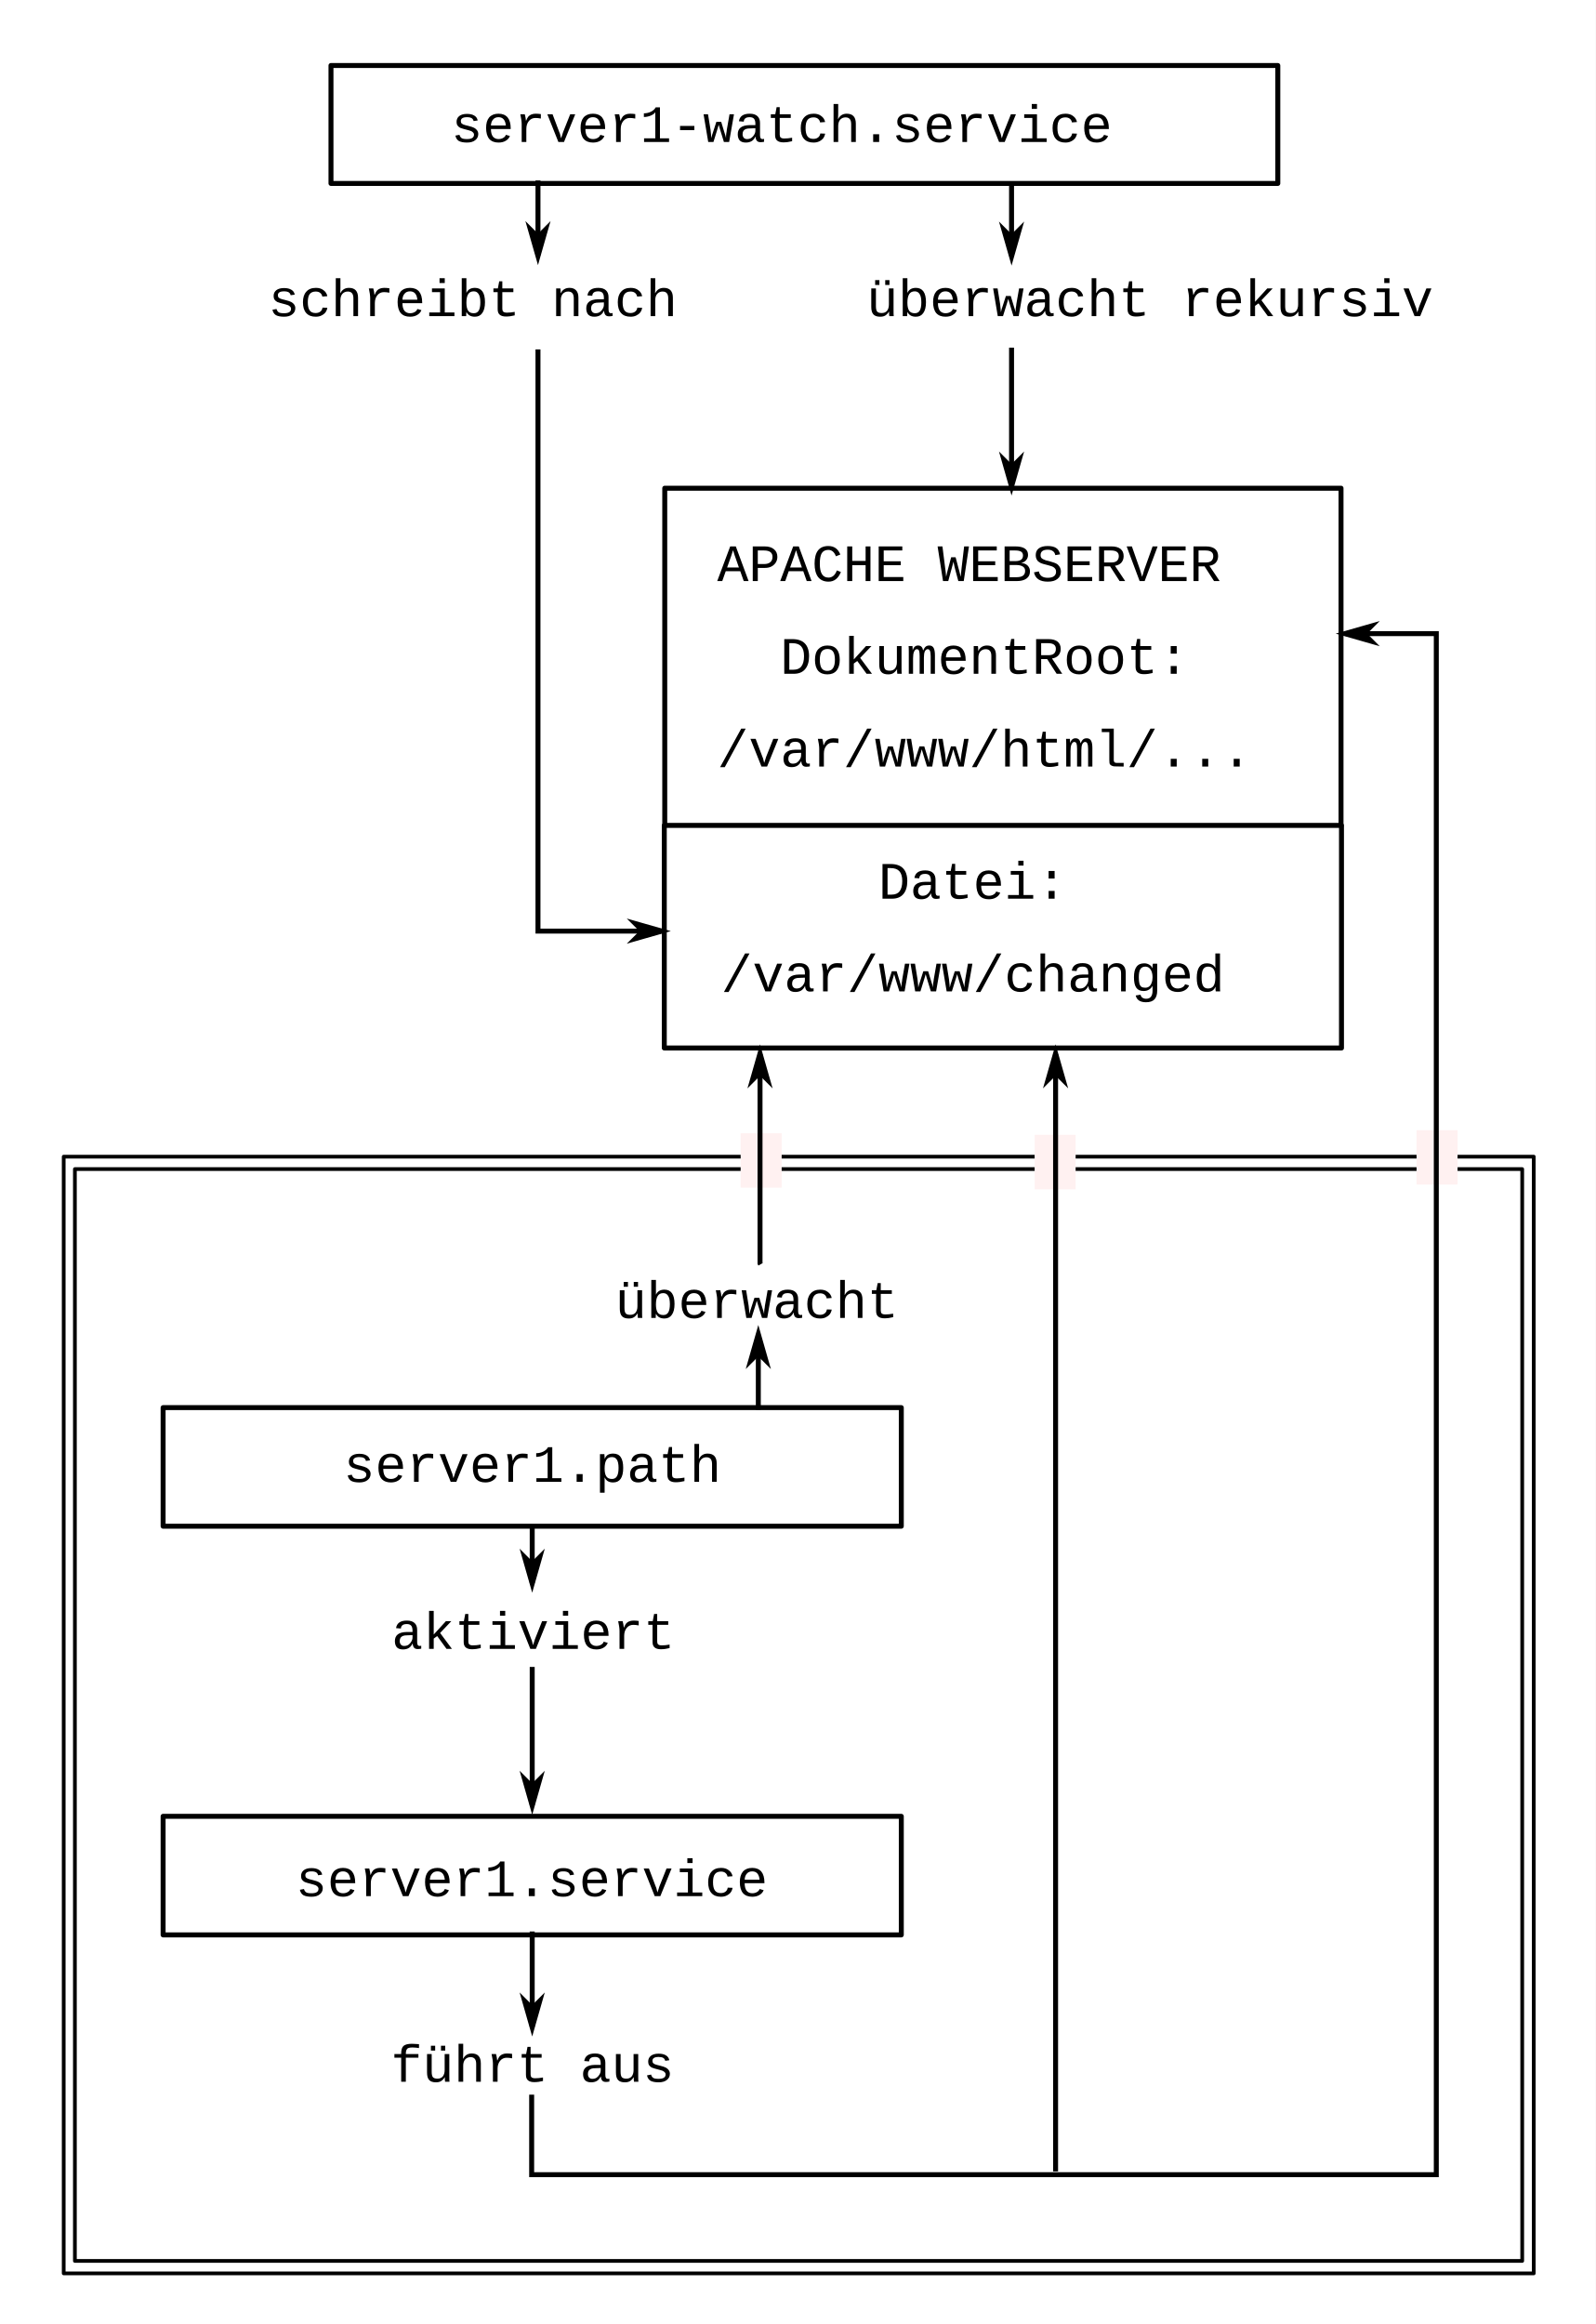
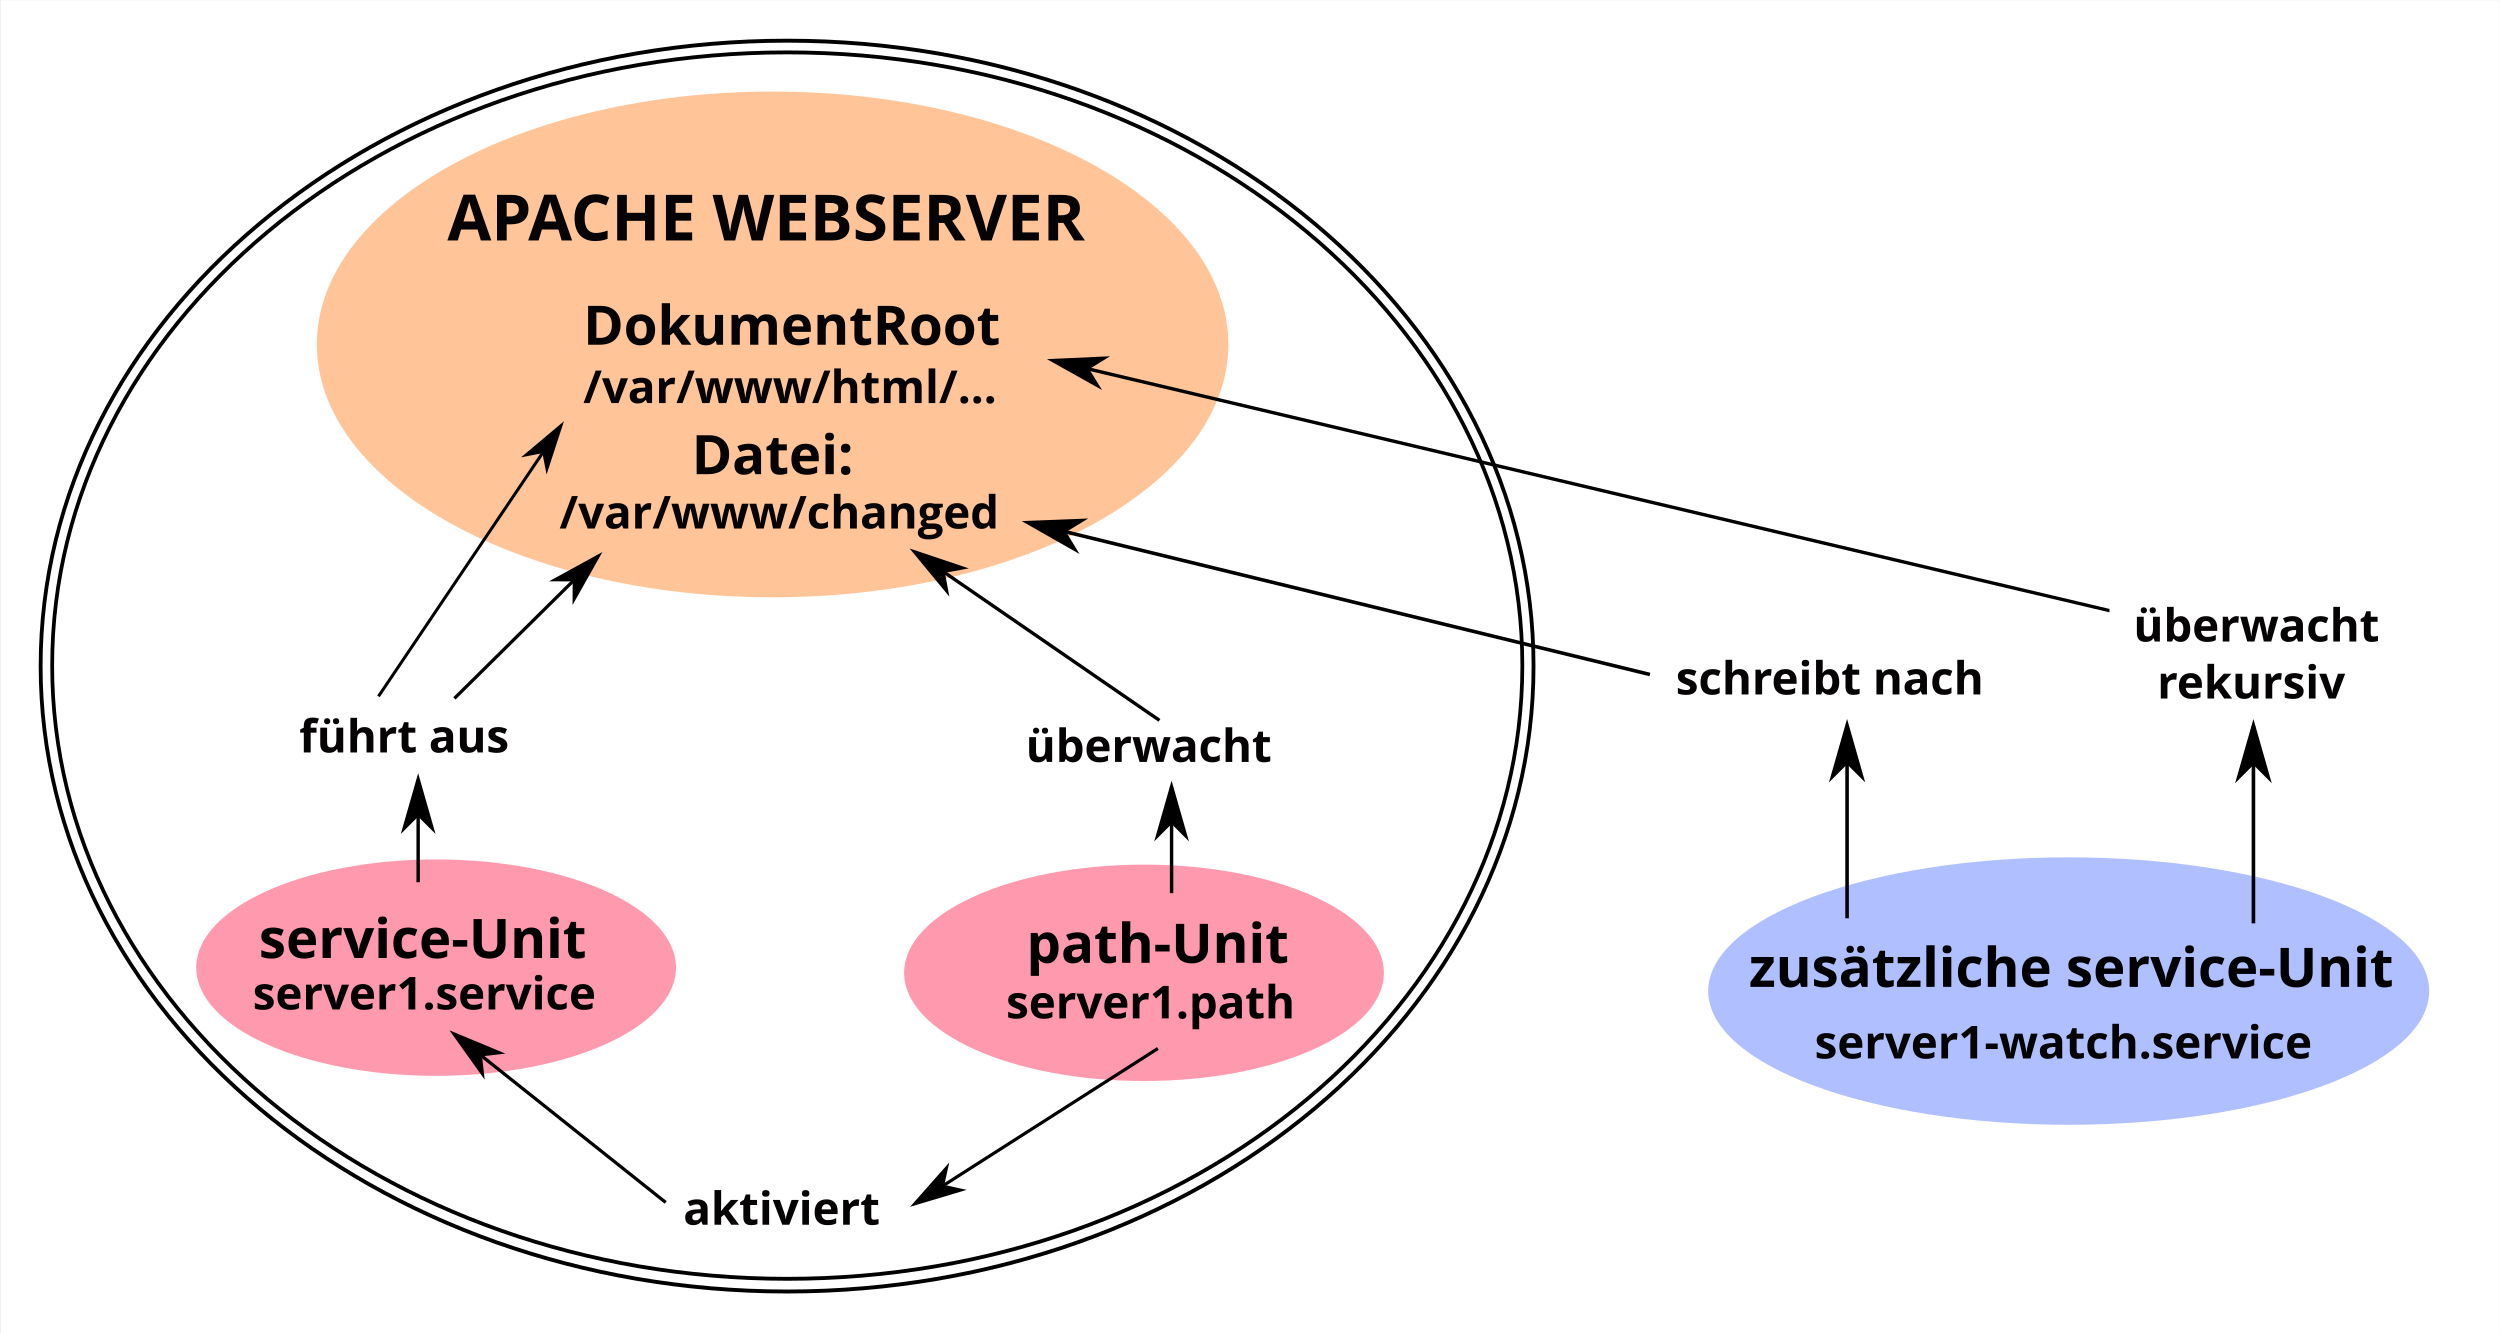
- <svg xmlns="http://www.w3.org/2000/svg" width="51.5mm" height="75mm" viewBox="0 0 128.75 187.5" version="1.1" id="svg8">
+ <svg xmlns="http://www.w3.org/2000/svg" width="193.706mm" height="103.221mm" viewBox="0 0 193.706 103.221" version="1.1" id="svg5">
  <defs id="defs2">
-     <marker style="overflow:visible" id="marker2672" refX="0" refY="0" orient="auto">
-       <path transform="matrix(0.4,0,0,0.4,4,0)" style="fill:#000000;fill-opacity:1;fill-rule:evenodd;stroke:#000000;stroke-width:1pt;stroke-opacity:1" d="M 0,0 5,-5 -12.5,0 5,5 Z" id="path2670" />
+     <rect x="517.344" y="118.053" width="123.78" height="39.675" id="rect12921" />
+     <marker style="overflow:visible" id="Arrow1Mend" refX="0" refY="0" orient="auto">
+       <path transform="matrix(-0.4,0,0,-0.4,-4,0)" style="fill:context-stroke;fill-rule:evenodd;stroke:context-stroke;stroke-width:1pt" d="M 0,0 5,-5 -12.5,0 5,5 Z" id="path8612" />
    </marker>
-     <marker style="overflow:visible" id="marker2482" refX="0" refY="0" orient="auto">
-       <path transform="matrix(0.4,0,0,0.4,4,0)" style="fill:#000000;fill-opacity:1;fill-rule:evenodd;stroke:#000000;stroke-width:1pt;stroke-opacity:1" d="M 0,0 5,-5 -12.5,0 5,5 Z" id="path2480" />
+     <marker style="overflow:visible" id="Arrow1Lend" refX="0" refY="0" orient="auto">
+       <path transform="matrix(-0.8,0,0,-0.8,-10,0)" style="fill:context-stroke;fill-rule:evenodd;stroke:context-stroke;stroke-width:1pt" d="M 0,0 5,-5 -12.5,0 5,5 Z" id="path8606" />
    </marker>
-     <marker style="overflow:visible" id="marker2382" refX="0" refY="0" orient="auto">
-       <path transform="matrix(0.4,0,0,0.4,4,0)" style="fill:#000000;fill-opacity:1;fill-rule:evenodd;stroke:#000000;stroke-width:1pt;stroke-opacity:1" d="M 0,0 5,-5 -12.5,0 5,5 Z" id="path2380" />
-     </marker>
-     <marker style="overflow:visible" id="marker2200" refX="0" refY="0" orient="auto">
-       <path transform="matrix(0.4,0,0,0.4,4,0)" style="fill:#000000;fill-opacity:1;fill-rule:evenodd;stroke:#000000;stroke-width:1pt;stroke-opacity:1" d="M 0,0 5,-5 -12.5,0 5,5 Z" id="path2198" />
-     </marker>
-     <marker style="overflow:visible" id="marker2118" refX="0" refY="0" orient="auto">
-       <path transform="matrix(0.4,0,0,0.4,4,0)" style="fill:#000000;fill-opacity:1;fill-rule:evenodd;stroke:#000000;stroke-width:1pt;stroke-opacity:1" d="M 0,0 5,-5 -12.5,0 5,5 Z" id="path2116" />
-     </marker>
-     <marker style="overflow:visible" id="marker2028" refX="0" refY="0" orient="auto">
-       <path transform="matrix(0.4,0,0,0.4,4,0)" style="fill:#000000;fill-opacity:1;fill-rule:evenodd;stroke:#000000;stroke-width:1pt;stroke-opacity:1" d="M 0,0 5,-5 -12.5,0 5,5 Z" id="path2026" />
-     </marker>
-     <marker style="overflow:visible" id="marker1958" refX="0" refY="0" orient="auto">
-       <path transform="matrix(0.4,0,0,0.4,4,0)" style="fill:#000000;fill-opacity:1;fill-rule:evenodd;stroke:#000000;stroke-width:1pt;stroke-opacity:1" d="M 0,0 5,-5 -12.5,0 5,5 Z" id="path1956" />
-     </marker>
-     <marker style="overflow:visible" id="marker1870" refX="0" refY="0" orient="auto">
-       <path transform="matrix(0.4,0,0,0.4,4,0)" style="fill:#000000;fill-opacity:1;fill-rule:evenodd;stroke:#000000;stroke-width:1pt;stroke-opacity:1" d="M 0,0 5,-5 -12.5,0 5,5 Z" id="path1868" />
-     </marker>
-     <marker style="overflow:visible" id="TriangleInM" refX="0" refY="0" orient="auto">
-       <path transform="scale(-0.4)" style="fill:#000000;fill-opacity:1;fill-rule:evenodd;stroke:#000000;stroke-width:1pt;stroke-opacity:1" d="M 5.77,0 -2.88,5 V -5 Z" id="path971" />
-     </marker>
-     <marker style="overflow:visible" id="TriangleInL" refX="0" refY="0" orient="auto">
-       <path transform="scale(-0.8)" style="fill:#000000;fill-opacity:1;fill-rule:evenodd;stroke:#000000;stroke-width:1pt;stroke-opacity:1" d="M 5.77,0 -2.88,5 V -5 Z" id="path968" />
-     </marker>
-     <marker style="overflow:visible" id="DotL" refX="0" refY="0" orient="auto">
-       <path transform="matrix(0.8,0,0,0.8,5.92,0.8)" style="fill:#000000;fill-opacity:1;fill-rule:evenodd;stroke:#000000;stroke-width:1pt;stroke-opacity:1" d="m -2.5,-1 c 0,2.76 -2.24,5 -5,5 -2.76,0 -5,-2.24 -5,-5 0,-2.76 2.24,-5 5,-5 2.76,0 5,2.24 5,5 z" id="path896" />
-     </marker>
-     <marker style="overflow:visible" id="Arrow1Mend" refX="0" refY="0" orient="auto">
-       <path transform="matrix(-0.4,0,0,-0.4,-4,0)" style="fill:#000000;fill-opacity:1;fill-rule:evenodd;stroke:#000000;stroke-width:1pt;stroke-opacity:1" d="M 0,0 5,-5 -12.5,0 5,5 Z" id="path844" />
-     </marker>
-     <marker style="overflow:visible" id="Arrow1Mstart" refX="0" refY="0" orient="auto">
-       <path transform="matrix(0.4,0,0,0.4,4,0)" style="fill:#000000;fill-opacity:1;fill-rule:evenodd;stroke:#000000;stroke-width:1pt;stroke-opacity:1" d="M 0,0 5,-5 -12.5,0 5,5 Z" id="path841" />
-     </marker>
-     <rect x="74.837" y="78.532" width="39.782" height="13.158" id="rect1245" />
-     <rect x="67.425" y="50.768" width="51.301" height="26.623" id="rect1207" />
-     <rect x="10.882" y="15.143" width="69.605" height="28.239" id="rect1107" />
    <marker style="overflow:visible" id="Arrow1Lstart" refX="0" refY="0" orient="auto">
-       <path transform="matrix(0.8,0,0,0.8,10,0)" style="fill:#000000;fill-opacity:1;fill-rule:evenodd;stroke:#000000;stroke-width:1pt;stroke-opacity:1" d="M 0,0 5,-5 -12.5,0 5,5 Z" id="path835" />
-     </marker>
-     <marker style="overflow:visible" id="marker1870-4" refX="0" refY="0" orient="auto">
-       <path transform="matrix(0.4,0,0,0.4,4,0)" style="fill:#000000;fill-opacity:1;fill-rule:evenodd;stroke:#000000;stroke-width:1pt;stroke-opacity:1" d="M 0,0 5,-5 -12.5,0 5,5 Z" id="path1868-6" />
-     </marker>
-     <marker style="overflow:visible" id="marker2028-6" refX="0" refY="0" orient="auto">
-       <path transform="matrix(0.4,0,0,0.4,4,0)" style="fill:#000000;fill-opacity:1;fill-rule:evenodd;stroke:#000000;stroke-width:1pt;stroke-opacity:1" d="M 0,0 5,-5 -12.5,0 5,5 Z" id="path2026-8" />
+       <path transform="matrix(0.8,0,0,0.8,10,0)" style="fill:context-stroke;fill-rule:evenodd;stroke:context-stroke;stroke-width:1pt" d="M 0,0 5,-5 -12.5,0 5,5 Z" id="path8603" />
    </marker>
  </defs>
-   <g id="layer4" transform="translate(-4.266743,-6.490369)" style="display:inline">
-     <rect style="fill:#ffffff;fill-opacity:1;fill-rule:evenodd;stroke-width:0.283;stroke-linejoin:round" id="rect1024" width="128.75" height="187.5" x="4.267" y="6.49" />
+   <g id="layer4" style="display:inline">
+     <rect style="fill:#ffffff;fill-opacity:1;fill-rule:evenodd;stroke:none;stroke-width:0.32;stroke-linejoin:round;stroke-miterlimit:4;stroke-dasharray:none;stroke-dashoffset:0;stroke-opacity:1" id="rect265112" width="193.613" height="103.26" x="0.072" y="0.028" />
  </g>
-   <g id="layer2" style="display:inline" transform="translate(-4.266743,-6.490369)">
-     <rect style="display:inline;fill:none;fill-opacity:1;fill-rule:evenodd;stroke:#000000;stroke-width:0.3;stroke-linejoin:round;stroke-miterlimit:4;stroke-dasharray:none;stroke-opacity:1" id="rect2990-2" width="116.778" height="88.089" x="10.31" y="100.812" />
-     <rect style="display:inline;fill:none;fill-opacity:1;fill-rule:evenodd;stroke:#000000;stroke-width:0.3;stroke-linejoin:round;stroke-miterlimit:4;stroke-dasharray:none;stroke-opacity:1" id="rect2990-0-5" width="118.611" height="90.096" x="9.407" y="99.809" />
-     <rect style="fill:#fff1f1;fill-opacity:1;fill-rule:evenodd;stroke:none;stroke-width:0.3;stroke-linejoin:round;stroke-miterlimit:4;stroke-dasharray:none;stroke-opacity:1" id="rect3037" width="3.31" height="4.39" x="64.026" y="97.922" />
-     <rect style="display:inline;fill:#fff1f1;fill-opacity:1;fill-rule:evenodd;stroke:none;stroke-width:0.3;stroke-linejoin:round;stroke-miterlimit:4;stroke-dasharray:none;stroke-opacity:1" id="rect3037-8" width="3.31" height="4.39" x="87.746" y="98.052" />
-     <rect style="display:inline;fill:#fff1f1;fill-opacity:1;fill-rule:evenodd;stroke:none;stroke-width:0.3;stroke-linejoin:round;stroke-miterlimit:4;stroke-dasharray:none;stroke-opacity:1" id="rect3037-9" width="3.31" height="4.39" x="118.562" y="97.672" />
+   <g id="g263381" transform="translate(-8.608494,-15.75237)" style="display:inline">
+     <ellipse style="fill:#0031ff;fill-opacity:0.31;fill-rule:evenodd;stroke:none;stroke-width:0.273;stroke-linejoin:round;stroke-miterlimit:4;stroke-dasharray:none;stroke-dashoffset:0;stroke-opacity:1" id="ellipse263299" cx="168.896" cy="92.542" rx="27.931" ry="10.362" />
+     <ellipse style="fill:#ff6e00;fill-opacity:0.4;fill-rule:evenodd;stroke:none;stroke-width:0.32;stroke-linejoin:round;stroke-miterlimit:4;stroke-dasharray:none;stroke-dashoffset:0;stroke-opacity:1" id="ellipse263323" cx="68.47" cy="42.439" rx="35.314" ry="19.593" />
+     <ellipse style="fill:#ff0035;fill-opacity:0.4;fill-rule:evenodd;stroke:none;stroke-width:0.32;stroke-linejoin:round;stroke-miterlimit:4;stroke-dasharray:none;stroke-dashoffset:0;stroke-opacity:1" id="ellipse263325" cx="97.249" cy="91.128" rx="18.586" ry="8.383" />
+     <ellipse style="display:inline;fill:#ff0035;fill-opacity:0.4;fill-rule:evenodd;stroke:none;stroke-width:0.32;stroke-linejoin:round;stroke-miterlimit:4;stroke-dasharray:none;stroke-dashoffset:0;stroke-opacity:1" id="ellipse263327" cx="42.399" cy="90.727" rx="18.586" ry="8.383" />
  </g>
-   <g id="layer1" style="display:inline" transform="translate(-4.266743,-6.490369)">
-     <text xml:space="preserve" id="text1105" style="font-style:normal;font-variant:normal;font-weight:normal;font-stretch:normal;font-size:2.646px;line-height:125%;font-family:sans-serif;-inkscape-font-specification:'sans-serif, Normal';text-align:start;letter-spacing:0px;word-spacing:0px;writing-mode:lr-tb;white-space:pre;shape-inside:url(#rect1107);fill:#000000;fill-opacity:1;stroke:none;stroke-width:0.265px;stroke-linecap:butt;stroke-linejoin:miter;stroke-opacity:1;" />
-     <g id="g2507">
-       <rect style="fill:#ffffff;fill-rule:evenodd;stroke:#000000;stroke-width:0.4;stroke-linejoin:round;stroke-miterlimit:4;stroke-dasharray:none;stroke-opacity:1" id="rect10" width="76.396" height="9.516" x="30.972" y="11.774" />
-       <text xml:space="preserve" style="font-style:normal;font-variant:normal;font-weight:normal;font-stretch:normal;font-size:4.233px;line-height:125%;font-family:'Liberation Mono';-inkscape-font-specification:'Liberation Mono, Normal';font-variant-ligatures:normal;font-variant-caps:normal;font-variant-numeric:normal;font-variant-east-asian:normal;text-align:start;letter-spacing:0px;word-spacing:0px;writing-mode:lr-tb;text-anchor:start;fill:#000000;fill-opacity:1;stroke:none;stroke-width:0.265px;stroke-linecap:butt;stroke-linejoin:miter;stroke-opacity:1" x="40.667" y="17.946" id="text1113">
-         <tspan id="tspan1111" x="40.667" y="17.946" style="font-style:normal;font-variant:normal;font-weight:normal;font-stretch:normal;font-size:4.233px;font-family:'Liberation Mono';-inkscape-font-specification:'Liberation Mono, Normal';font-variant-ligatures:normal;font-variant-caps:normal;font-variant-numeric:normal;font-variant-east-asian:normal;stroke-width:0.265px">server1-watch.service</tspan>
+   <g id="g168323" transform="translate(-8.608494,-15.75237)" style="display:inline">
+     <text xml:space="preserve" style="font-weight:bold;font-size:4.939px;line-height:100.8%;font-family:'DejaVu Sans';-inkscape-font-specification:'DejaVu Sans Bold';letter-spacing:0px;word-spacing:0px;writing-mode:lr-tb;fill:#050303;fill-opacity:1;stroke:none;stroke-width:0.265px;stroke-linecap:butt;stroke-linejoin:miter;stroke-opacity:1" x="151.782" y="88.156" id="text168305">
+       <tspan style="font-size:4.939px;fill:#050303;fill-opacity:1;stroke:none;stroke-width:0.265px" x="151.782" y="88.156" id="tspan168303" />
+     </text>
+     <text xml:space="preserve" style="font-weight:bold;font-size:3.528px;line-height:125%;font-family:'DejaVu Sans';-inkscape-font-specification:'DejaVu Sans Bold';letter-spacing:0px;word-spacing:0px;writing-mode:lr-tb;fill:#050303;fill-opacity:1;stroke:none;stroke-width:0.265px;stroke-linecap:butt;stroke-linejoin:miter;stroke-opacity:1" x="149.214" y="97.769" id="text168309">
+       <tspan id="tspan168307" style="font-style:normal;font-variant:normal;font-weight:bold;font-stretch:normal;font-size:3.528px;font-family:'Open Sans';-inkscape-font-specification:'Open Sans Bold';fill:#050303;fill-opacity:1;stroke:none;stroke-width:0.265px;stroke-opacity:1" x="149.214" y="97.769">server1-watch.service</tspan>
+     </text>
+     <text xml:space="preserve" style="font-weight:bold;font-size:3.528px;line-height:125%;font-family:'DejaVu Sans';-inkscape-font-specification:'DejaVu Sans Bold';letter-spacing:0px;word-spacing:0px;writing-mode:lr-tb;fill:#050303;fill-opacity:1;stroke:none;stroke-width:0.265px;stroke-linecap:butt;stroke-linejoin:miter;stroke-opacity:1" x="173.913" y="65.463" id="text168317">
+       <tspan id="tspan168313" style="font-style:normal;font-variant:normal;font-weight:bold;font-stretch:normal;font-size:3.528px;font-family:'Open Sans';-inkscape-font-specification:'Open Sans Bold';fill:#050303;fill-opacity:1;stroke:none;stroke-width:0.265px" x="173.913" y="65.463">überwacht</tspan>
+       <tspan style="font-style:normal;font-variant:normal;font-weight:bold;font-stretch:normal;font-size:3.528px;font-family:'Open Sans';-inkscape-font-specification:'Open Sans Bold';fill:#050303;fill-opacity:1;stroke:none;stroke-width:0.265px" x="173.913" y="69.877" id="tspan168315">  rekursiv</tspan>
+     </text>
+     <text xml:space="preserve" style="font-weight:bold;font-size:3.528px;line-height:125%;font-family:'DejaVu Sans';-inkscape-font-specification:'DejaVu Sans Bold';letter-spacing:0px;word-spacing:0px;writing-mode:lr-tb;fill:#050303;fill-opacity:1;stroke:none;stroke-width:0.265px;stroke-linecap:butt;stroke-linejoin:miter;stroke-opacity:1" x="138.457" y="69.566" id="text168321">
+       <tspan id="tspan168319" style="font-style:normal;font-variant:normal;font-weight:bold;font-stretch:normal;font-family:'Open Sans';-inkscape-font-specification:'Open Sans Bold';fill:#050303;fill-opacity:1;stroke:none;stroke-width:0.265px" x="138.457" y="69.566">schreibt nach</tspan>
+     </text>
+     <g id="g192357" transform="translate(-114.6704,62.06197)">
+       <text xml:space="preserve" style="font-weight:bold;font-size:4.233px;line-height:125%;font-family:'DejaVu Sans';-inkscape-font-specification:'DejaVu Sans Bold';letter-spacing:0px;word-spacing:0px;writing-mode:lr-tb;fill:#000000;fill-opacity:1;stroke:none;stroke-width:0.265px;stroke-linecap:butt;stroke-linejoin:miter;stroke-opacity:1" x="143.341" y="27.918" id="text172759">
+         <tspan id="tspan172757" style="font-style:normal;font-variant:normal;font-weight:bold;font-stretch:normal;font-size:4.233px;font-family:'Open Sans';-inkscape-font-specification:'Open Sans Bold';fill:#000000;fill-opacity:1;stroke:none;stroke-width:0.265px" x="143.341" y="27.918">service-Unit</tspan>
+       </text>
+       <text xml:space="preserve" style="font-weight:bold;font-size:3.528px;line-height:125%;font-family:'DejaVu Sans';-inkscape-font-specification:'DejaVu Sans Bold';letter-spacing:0px;word-spacing:0px;writing-mode:lr-tb;fill:#000000;fill-opacity:1;stroke:none;stroke-width:0.265px;stroke-linecap:butt;stroke-linejoin:miter;stroke-opacity:1" x="142.866" y="31.903" id="text188539">
+         <tspan id="tspan188537" style="font-style:normal;font-variant:normal;font-weight:bold;font-stretch:normal;font-family:'Open Sans';-inkscape-font-specification:'Open Sans Bold';fill:#000000;fill-opacity:1;stroke:none;stroke-width:0.265px" x="142.866" y="31.903">server1.service</tspan>
      </text>
    </g>
-     <text xml:space="preserve" id="text1205" style="font-style:normal;font-variant:normal;font-weight:normal;font-stretch:normal;font-size:2.646px;line-height:125%;font-family:sans-serif;-inkscape-font-specification:'sans-serif, Normal';text-align:start;letter-spacing:0px;word-spacing:0px;writing-mode:lr-tb;white-space:pre;shape-inside:url(#rect1207);fill:#000000;fill-opacity:1;stroke:none;stroke-width:0.265px;stroke-linecap:butt;stroke-linejoin:miter;stroke-opacity:1;" />
-     <text xml:space="preserve" id="text1243" style="font-style:normal;font-variant:normal;font-weight:normal;font-stretch:normal;font-size:2.646px;line-height:125%;font-family:sans-serif;-inkscape-font-specification:'sans-serif, Normal';text-align:start;letter-spacing:0px;word-spacing:0px;writing-mode:lr-tb;white-space:pre;shape-inside:url(#rect1245);fill:#000000;fill-opacity:1;stroke:none;stroke-width:0.265px;stroke-linecap:butt;stroke-linejoin:miter;stroke-opacity:1;" />
-     <g id="g2521">
-       <rect style="fill:#ffffff;fill-rule:evenodd;stroke:#000000;stroke-width:0.4;stroke-linejoin:round;stroke-miterlimit:4;stroke-dasharray:none;stroke-opacity:1" id="rect10-6" width="54.566" height="27.247" x="57.903" y="45.878" />
-       <text xml:space="preserve" style="font-style:normal;font-variant:normal;font-weight:normal;font-stretch:normal;font-size:2.646px;line-height:125%;font-family:sans-serif;-inkscape-font-specification:'sans-serif, Normal';text-align:start;letter-spacing:0px;word-spacing:0px;writing-mode:lr-tb;text-anchor:start;fill:#000000;fill-opacity:1;stroke:none;stroke-width:0.4;stroke-linecap:butt;stroke-linejoin:miter;stroke-miterlimit:4;stroke-dasharray:none;stroke-opacity:1" x="62.137" y="53.372" id="text1213">
-         <tspan id="tspan1211" x="62.137" y="53.372" style="font-style:normal;font-variant:normal;font-weight:normal;font-stretch:normal;font-size:4.233px;font-family:'Liberation Mono';-inkscape-font-specification:'Liberation Mono, Normal';font-variant-ligatures:normal;font-variant-caps:normal;font-variant-numeric:normal;font-variant-east-asian:normal;stroke-width:0.4;stroke-miterlimit:4;stroke-dasharray:none">APACHE WEBSERVER</tspan>
-         <tspan x="62.137" y="57.113" style="font-style:normal;font-variant:normal;font-weight:normal;font-stretch:normal;font-size:4.233px;font-family:'Liberation Mono';-inkscape-font-specification:'Liberation Mono, Normal';font-variant-ligatures:normal;font-variant-caps:normal;font-variant-numeric:normal;font-variant-east-asian:normal;stroke-width:0.4;stroke-miterlimit:4;stroke-dasharray:none" id="tspan1215" />
-         <tspan x="62.137" y="60.854" style="font-style:normal;font-variant:normal;font-weight:normal;font-stretch:normal;font-size:4.233px;font-family:'Liberation Mono';-inkscape-font-specification:'Liberation Mono, Normal';font-variant-ligatures:normal;font-variant-caps:normal;font-variant-numeric:normal;font-variant-east-asian:normal;stroke-width:0.4;stroke-miterlimit:4;stroke-dasharray:none" id="tspan1217">  DokumentRoot:</tspan>
-         <tspan x="62.137" y="64.595" style="font-style:normal;font-variant:normal;font-weight:normal;font-stretch:normal;font-size:4.233px;font-family:'Liberation Mono';-inkscape-font-specification:'Liberation Mono, Normal';font-variant-ligatures:normal;font-variant-caps:normal;font-variant-numeric:normal;font-variant-east-asian:normal;stroke-width:0.4;stroke-miterlimit:4;stroke-dasharray:none" id="tspan1219" />
-         <tspan x="62.137" y="68.336" style="font-style:normal;font-variant:normal;font-weight:normal;font-stretch:normal;font-size:4.233px;font-family:'Liberation Mono';-inkscape-font-specification:'Liberation Mono, Normal';font-variant-ligatures:normal;font-variant-caps:normal;font-variant-numeric:normal;font-variant-east-asian:normal;stroke-width:0.4;stroke-miterlimit:4;stroke-dasharray:none" id="tspan1221">/var/www/html/...</tspan>
+     <g id="g204107" transform="translate(-62.03951,47.88567)">
+       <text xml:space="preserve" style="font-weight:bold;font-size:3.528px;line-height:125%;font-family:'DejaVu Sans';-inkscape-font-specification:'DejaVu Sans Bold';letter-spacing:0px;word-spacing:0px;writing-mode:lr-tb;fill:#000000;fill-opacity:1;stroke:none;stroke-width:0.265px;stroke-linecap:butt;stroke-linejoin:miter;stroke-opacity:1" x="148.608" y="46.777" id="text194363">
+         <tspan id="tspan194361" style="font-style:normal;font-variant:normal;font-weight:bold;font-stretch:normal;font-family:'Open Sans';-inkscape-font-specification:'Open Sans Bold';fill:#000000;fill-opacity:1;stroke:none;stroke-width:0.265px" x="148.608" y="46.777">server1.path</tspan>
      </text>
-       <rect style="fill:#ffffff;fill-rule:evenodd;stroke:#000000;stroke-width:0.4;stroke-linejoin:round;stroke-miterlimit:4;stroke-dasharray:none;stroke-opacity:1" id="rect10-6-6" width="54.641" height="17.956" x="57.865" y="73.087" />
-       <text xml:space="preserve" style="font-style:normal;font-variant:normal;font-weight:normal;font-stretch:normal;font-size:2.646px;line-height:125%;font-family:sans-serif;-inkscape-font-specification:'sans-serif, Normal';text-align:start;letter-spacing:0px;word-spacing:0px;writing-mode:lr-tb;text-anchor:start;fill:#000000;fill-opacity:1;stroke:none;stroke-width:0.4;stroke-linecap:butt;stroke-linejoin:miter;stroke-miterlimit:4;stroke-dasharray:none;stroke-opacity:1" x="62.444" y="78.997" id="text1251">
-         <tspan id="tspan1249" x="62.444" y="78.997" style="font-style:normal;font-variant:normal;font-weight:normal;font-stretch:normal;font-size:4.233px;font-family:'Liberation Mono';-inkscape-font-specification:'Liberation Mono, Normal';font-variant-ligatures:normal;font-variant-caps:normal;font-variant-numeric:normal;font-variant-east-asian:normal;stroke-width:0.4;stroke-miterlimit:4;stroke-dasharray:none">     Datei:</tspan>
-         <tspan x="62.444" y="82.738" style="font-style:normal;font-variant:normal;font-weight:normal;font-stretch:normal;font-size:4.233px;font-family:'Liberation Mono';-inkscape-font-specification:'Liberation Mono, Normal';font-variant-ligatures:normal;font-variant-caps:normal;font-variant-numeric:normal;font-variant-east-asian:normal;stroke-width:0.4;stroke-miterlimit:4;stroke-dasharray:none" id="tspan1253" />
-         <tspan x="62.444" y="86.479" style="font-style:normal;font-variant:normal;font-weight:normal;font-stretch:normal;font-size:4.233px;font-family:'Liberation Mono';-inkscape-font-specification:'Liberation Mono, Normal';font-variant-ligatures:normal;font-variant-caps:normal;font-variant-numeric:normal;font-variant-east-asian:normal;stroke-width:0.4;stroke-miterlimit:4;stroke-dasharray:none" id="tspan1255">/var/www/changed</tspan>
+       <text xml:space="preserve" style="font-weight:bold;font-size:4.233px;line-height:125%;font-family:'DejaVu Sans';-inkscape-font-specification:'DejaVu Sans Bold';letter-spacing:0px;word-spacing:0px;writing-mode:lr-tb;fill:#000000;fill-opacity:1;stroke:none;stroke-width:0.265px;stroke-linecap:butt;stroke-linejoin:miter;stroke-opacity:1" x="150.182" y="42.465" id="text199889">
+         <tspan id="tspan199887" style="font-style:normal;font-variant:normal;font-weight:bold;font-stretch:normal;font-family:'Open Sans';-inkscape-font-specification:'Open Sans Bold';fill:#000000;fill-opacity:1;stroke:none;stroke-width:0.265px" x="150.182" y="42.465">path-Unit</tspan>
      </text>
    </g>
-     <text xml:space="preserve" style="font-size:4.233px;line-height:125%;font-family:sans-serif;-inkscape-font-specification:'sans-serif, Normal';letter-spacing:0px;word-spacing:0px;writing-mode:lr-tb;fill:#000000;fill-opacity:1;stroke:none;stroke-width:0.265;stroke-linecap:butt;stroke-linejoin:miter;stroke-miterlimit:4;stroke-dasharray:none;stroke-opacity:1" x="74.192" y="31.996" id="text1502">
-       <tspan id="tspan1500" x="74.192" y="31.996" style="font-style:normal;font-variant:normal;font-weight:normal;font-stretch:normal;font-size:4.233px;font-family:'Liberation Mono';-inkscape-font-specification:'Liberation Mono, Normal';font-variant-ligatures:normal;font-variant-caps:normal;font-variant-numeric:normal;font-variant-east-asian:normal;fill:#000000;fill-opacity:1;stroke:none;stroke-width:0.265;stroke-miterlimit:4;stroke-dasharray:none">überwacht rekursiv</tspan>
+     <text xml:space="preserve" style="font-weight:bold;font-size:3.528px;line-height:125%;font-family:'DejaVu Sans';-inkscape-font-specification:'DejaVu Sans Bold';letter-spacing:0px;word-spacing:0px;writing-mode:lr-tb;fill:#050303;fill-opacity:1;stroke:none;stroke-width:0.265px;stroke-linecap:butt;stroke-linejoin:miter;stroke-opacity:1" x="31.79" y="74.054" id="text212181">
+       <tspan id="tspan212179" style="font-style:normal;font-variant:normal;font-weight:bold;font-stretch:normal;font-family:'Open Sans';-inkscape-font-specification:'Open Sans Bold';fill:#050303;fill-opacity:1;stroke:none;stroke-width:0.265px" x="31.79" y="74.054">führt aus</tspan>
    </text>
-     <text xml:space="preserve" style="font-style:normal;font-variant:normal;font-weight:normal;font-stretch:normal;font-size:4.233px;line-height:125%;font-family:'Liberation Mono';-inkscape-font-specification:'Liberation Mono, Normal';font-variant-ligatures:normal;font-variant-caps:normal;font-variant-numeric:normal;font-variant-east-asian:normal;letter-spacing:0px;word-spacing:0px;writing-mode:lr-tb;fill:#000000;fill-opacity:1;stroke:none;stroke-width:0.265;stroke-linecap:butt;stroke-linejoin:miter;stroke-miterlimit:4;stroke-dasharray:none;stroke-opacity:1" x="25.907" y="31.996" id="text1506">
-       <tspan id="tspan1504" x="25.907" y="31.996" style="font-style:normal;font-variant:normal;font-weight:normal;font-stretch:normal;font-size:4.233px;font-family:'Liberation Mono';-inkscape-font-specification:'Liberation Mono, Normal';font-variant-ligatures:normal;font-variant-caps:normal;font-variant-numeric:normal;font-variant-east-asian:normal;fill:#000000;fill-opacity:1;stroke:none;stroke-width:0.265;stroke-miterlimit:4;stroke-dasharray:none">schreibt nach</tspan>
+     <text xml:space="preserve" style="font-weight:bold;font-size:3.528px;line-height:125%;font-family:'DejaVu Sans';-inkscape-font-specification:'DejaVu Sans Bold';letter-spacing:0px;word-spacing:0px;writing-mode:lr-tb;fill:#050303;fill-opacity:1;stroke:none;stroke-width:0.265px;stroke-linecap:butt;stroke-linejoin:miter;stroke-opacity:1" x="88.084" y="74.786" id="text216157">
+       <tspan id="tspan216155" style="font-style:normal;font-variant:normal;font-weight:bold;font-stretch:normal;font-family:'Open Sans';-inkscape-font-specification:'Open Sans Bold';fill:#050303;fill-opacity:1;stroke:none;stroke-width:0.265px" x="88.084" y="74.786">überwacht</tspan>
    </text>
-     <text xml:space="preserve" style="font-size:4.233px;line-height:125%;font-family:sans-serif;-inkscape-font-specification:'sans-serif, Normal';letter-spacing:0px;word-spacing:0px;writing-mode:lr-tb;fill:#000000;fill-opacity:1;stroke:none;stroke-width:0.265;stroke-linecap:butt;stroke-linejoin:miter;stroke-miterlimit:4;stroke-dasharray:none;stroke-opacity:1" x="53.903" y="112.823" id="text1510">
-       <tspan id="tspan1508" x="53.903" y="112.823" style="font-style:normal;font-variant:normal;font-weight:normal;font-stretch:normal;font-size:4.233px;font-family:'Liberation Mono';-inkscape-font-specification:'Liberation Mono, Normal';font-variant-ligatures:normal;font-variant-caps:normal;font-variant-numeric:normal;font-variant-east-asian:normal;fill:#000000;fill-opacity:1;stroke:none;stroke-width:0.265;stroke-miterlimit:4;stroke-dasharray:none">überwacht</tspan>
+     <text xml:space="preserve" style="font-weight:bold;font-size:3.528px;line-height:125%;font-family:'DejaVu Sans';-inkscape-font-specification:'DejaVu Sans Bold';letter-spacing:0px;word-spacing:0px;writing-mode:lr-tb;fill:#050303;fill-opacity:1;stroke:none;stroke-width:0.265px;stroke-linecap:butt;stroke-linejoin:miter;stroke-opacity:1" x="61.559" y="110.646" id="text219115">
+       <tspan id="tspan219113" style="font-style:normal;font-variant:normal;font-weight:bold;font-stretch:normal;font-family:'Open Sans';-inkscape-font-specification:'Open Sans Bold';fill:#050303;fill-opacity:1;stroke:none;stroke-width:0.265px" x="61.559" y="110.646">aktiviert</tspan>
    </text>
-     <text xml:space="preserve" style="font-style:normal;font-variant:normal;font-weight:normal;font-stretch:normal;font-size:4.233px;line-height:125%;font-family:'Liberation Mono';-inkscape-font-specification:'Liberation Mono, Normal';font-variant-ligatures:normal;font-variant-caps:normal;font-variant-numeric:normal;font-variant-east-asian:normal;letter-spacing:0px;word-spacing:0px;writing-mode:lr-tb;fill:#000000;fill-opacity:1;stroke:none;stroke-width:0.265;stroke-linecap:butt;stroke-linejoin:miter;stroke-miterlimit:4;stroke-dasharray:none;stroke-opacity:1" x="35.863" y="139.519" id="text1514">
-       <tspan id="tspan1512" x="35.863" y="139.519" style="font-style:normal;font-variant:normal;font-weight:normal;font-stretch:normal;font-size:4.233px;font-family:'Liberation Mono';-inkscape-font-specification:'Liberation Mono, Normal';font-variant-ligatures:normal;font-variant-caps:normal;font-variant-numeric:normal;font-variant-east-asian:normal;fill:#000000;fill-opacity:1;stroke:none;stroke-width:0.265;stroke-miterlimit:4;stroke-dasharray:none">aktiviert</tspan>
+     <text xml:space="preserve" style="font-weight:bold;font-size:3.528px;line-height:125%;font-family:'DejaVu Sans';-inkscape-font-specification:'DejaVu Sans Bold';letter-spacing:0px;word-spacing:0px;writing-mode:lr-tb;fill:#050303;fill-opacity:1;stroke:none;stroke-width:0.265px;stroke-linecap:butt;stroke-linejoin:miter;stroke-opacity:1" x="51.948" y="56.707" id="text233197">
+       <tspan id="tspan233195" style="font-style:normal;font-variant:normal;font-weight:bold;font-stretch:normal;font-family:'Open Sans';-inkscape-font-specification:'Open Sans Bold';fill:#050303;fill-opacity:1;stroke:none;stroke-width:0.265px" x="51.948" y="56.707">/var/www/changed</tspan>
    </text>
-     <text xml:space="preserve" style="font-size:4.233px;line-height:125%;font-family:sans-serif;-inkscape-font-specification:'sans-serif, Normal';letter-spacing:0px;word-spacing:0px;writing-mode:lr-tb;fill:#000000;fill-opacity:1;stroke:none;stroke-width:0.265;stroke-linecap:butt;stroke-linejoin:miter;stroke-miterlimit:4;stroke-dasharray:none;stroke-opacity:1" x="35.808" y="174.447" id="text1518">
-       <tspan id="tspan1516" x="35.808" y="174.447" style="font-style:normal;font-variant:normal;font-weight:normal;font-stretch:normal;font-size:4.233px;font-family:'Liberation Mono';-inkscape-font-specification:'Liberation Mono, Normal';font-variant-ligatures:normal;font-variant-caps:normal;font-variant-numeric:normal;font-variant-east-asian:normal;fill:#000000;fill-opacity:1;stroke:none;stroke-width:0.265;stroke-miterlimit:4;stroke-dasharray:none">führt aus</tspan>
+     <text xml:space="preserve" style="font-weight:bold;font-size:3.528px;line-height:125%;font-family:'DejaVu Sans';-inkscape-font-specification:'DejaVu Sans Bold';letter-spacing:0px;word-spacing:0px;writing-mode:lr-tb;fill:#050303;fill-opacity:1;stroke:none;stroke-width:0.265px;stroke-linecap:butt;stroke-linejoin:miter;stroke-opacity:1" x="53.793" y="46.983" id="text236599">
+       <tspan id="tspan236597" style="font-style:normal;font-variant:normal;font-weight:bold;font-stretch:normal;font-family:'Open Sans';-inkscape-font-specification:'Open Sans Bold';fill:#050303;fill-opacity:1;stroke:none;stroke-width:0.265px" x="53.793" y="46.983">/var/www/html/...</tspan>
    </text>
-     <g id="g2531">
-       <rect style="fill:#ffffff;fill-rule:evenodd;stroke:#000000;stroke-width:0.4;stroke-linejoin:round;stroke-miterlimit:4;stroke-dasharray:none;stroke-opacity:1" id="rect10-0" width="59.562" height="9.568" x="17.427" y="153.03" />
-       <text xml:space="preserve" style="font-size:4.233px;line-height:125%;font-family:sans-serif;-inkscape-font-specification:'sans-serif, Normal';letter-spacing:0px;word-spacing:0px;writing-mode:lr-tb;fill:#000000;fill-opacity:1;stroke:none;stroke-width:0.265;stroke-linecap:butt;stroke-linejoin:miter;stroke-miterlimit:4;stroke-dasharray:none;stroke-opacity:1" x="28.122" y="159.474" id="text1518-5">
-         <tspan id="tspan1516-0" x="28.122" y="159.474" style="font-style:normal;font-variant:normal;font-weight:normal;font-stretch:normal;font-size:4.233px;font-family:'Liberation Mono';-inkscape-font-specification:'Liberation Mono, Normal';font-variant-ligatures:normal;font-variant-caps:normal;font-variant-numeric:normal;font-variant-east-asian:normal;fill:#000000;fill-opacity:1;stroke:none;stroke-width:0.265;stroke-miterlimit:4;stroke-dasharray:none">server1.service</tspan>
-       </text>
+     <text xml:space="preserve" style="font-weight:bold;font-size:4.233px;line-height:125%;font-family:'DejaVu Sans';-inkscape-font-specification:'DejaVu Sans Bold';letter-spacing:0px;word-spacing:0px;writing-mode:lr-tb;fill:#050303;fill-opacity:1;stroke:none;stroke-width:0.265px;stroke-linecap:butt;stroke-linejoin:miter;stroke-opacity:1" x="62.209" y="52.494" id="text246015">
+       <tspan id="tspan246013" style="font-style:normal;font-variant:normal;font-weight:bold;font-stretch:normal;font-family:'Open Sans';-inkscape-font-specification:'Open Sans Bold';fill:#050303;fill-opacity:1;stroke:none;stroke-width:0.265px" x="62.209" y="52.494">Datei:</tspan>
+     </text>
+     <text xml:space="preserve" style="font-style:normal;font-variant:normal;font-weight:bold;font-stretch:normal;font-size:4.233px;line-height:125%;font-family:'Liberation Sans';-inkscape-font-specification:'Liberation Sans Bold';letter-spacing:0px;word-spacing:0px;writing-mode:lr-tb;fill:#050303;fill-opacity:1;stroke:none;stroke-width:0.265px;stroke-linecap:butt;stroke-linejoin:miter;stroke-opacity:1" x="53.799" y="42.466" id="text249055">
+       <tspan id="tspan249053" style="font-style:normal;font-variant:normal;font-weight:bold;font-stretch:normal;font-family:'Open Sans';-inkscape-font-specification:'Open Sans Bold';fill:#050303;fill-opacity:1;stroke:none;stroke-width:0.265px" x="53.799" y="42.466">DokumentRoot</tspan>
+     </text>
+     <text xml:space="preserve" style="font-style:normal;font-variant:normal;font-weight:bold;font-stretch:normal;font-size:4.939px;line-height:125%;font-family:'Liberation Sans';-inkscape-font-specification:'Liberation Sans Bold';letter-spacing:0px;word-spacing:0px;writing-mode:lr-tb;fill:#050303;fill-opacity:1;stroke:none;stroke-width:0.265px;stroke-linecap:butt;stroke-linejoin:miter;stroke-opacity:1" x="43.27" y="34.381" id="text253635">
+       <tspan id="tspan253633" style="font-style:normal;font-variant:normal;font-weight:bold;font-stretch:normal;font-family:'Open Sans';-inkscape-font-specification:'Open Sans Bold';fill:#050303;fill-opacity:1;stroke:none;stroke-width:0.265px" x="43.27" y="34.381">APACHE WEBSERVER</tspan>
+     </text>
+     <text xml:space="preserve" style="font-weight:bold;font-size:4.233px;line-height:125%;font-family:'Open Sans';-inkscape-font-specification:'Open Sans Bold';letter-spacing:0px;word-spacing:0px;writing-mode:lr-tb;fill:#000000;fill-opacity:1;stroke:none;stroke-width:0.265px;stroke-linecap:butt;stroke-linejoin:miter;stroke-opacity:1" x="144.129" y="92.217" id="text213786">
+       <tspan style="font-style:normal;font-variant:normal;font-weight:bold;font-stretch:normal;font-size:4.233px;font-family:'Open Sans';-inkscape-font-specification:'Open Sans Bold';fill:#000000;fill-opacity:1;stroke:none;stroke-width:0.265px" x="144.129" y="92.217" id="tspan213788">zusätzliche service-Unit</tspan>
+     </text>
+   </g>
+   <g id="layer2" style="display:inline" transform="translate(-3.653323,-10.09019)">
+     <path style="fill:none;fill-rule:evenodd;stroke:#000000;stroke-width:0.265px;stroke-linecap:butt;stroke-linejoin:miter;stroke-opacity:1;marker-start:url(#Arrow1Lstart)" d="m 36.053,70.513 v 7.803 h -0.089 v 0" id="path137" />
+     <path style="fill:none;fill-rule:evenodd;stroke:#000000;stroke-width:0.255px;stroke-linecap:butt;stroke-linejoin:miter;stroke-opacity:1;marker-start:url(#Arrow1Lstart)" d="M 49.975,53.213 38.859,64.206 v 0 0" id="path139" />
+     <path style="fill:none;fill-rule:evenodd;stroke:#000000;stroke-width:0.235px;stroke-linecap:butt;stroke-linejoin:miter;stroke-opacity:1;marker-end:url(#Arrow1Lend)" d="M 32.977,64.045 47.093,43.108" id="path141" />
+     <path style="fill:none;fill-rule:evenodd;stroke:#000000;stroke-width:0.248px;stroke-linecap:butt;stroke-linejoin:miter;stroke-opacity:1;marker-end:url(#Arrow1Lend)" d="M 93.368,91.329 74.574,103.335" id="path143" />
+     <path style="fill:none;fill-rule:evenodd;stroke:#000000;stroke-width:0.254px;stroke-linecap:butt;stroke-linejoin:miter;stroke-opacity:1;marker-end:url(#Arrow1Lend)" d="M 55.234,103.259 38.866,90.231" id="path145" />
+     <path style="fill:none;fill-rule:evenodd;stroke:#000000;stroke-width:0.262px;stroke-linecap:butt;stroke-linejoin:miter;stroke-opacity:1;marker-end:url(#Arrow1Lend)" d="M 93.493,65.907 74.549,52.875" id="path147" />
+     <path style="fill:none;fill-rule:evenodd;stroke:#000000;stroke-width:0.265px;stroke-linecap:butt;stroke-linejoin:miter;stroke-opacity:1;marker-start:url(#Arrow1Lstart)" d="m 94.43,71.087 v 8.205" id="path149" />
+     <path style="fill:none;fill-rule:evenodd;stroke:#000000;stroke-width:0.28px;stroke-linecap:butt;stroke-linejoin:miter;stroke-opacity:1;marker-end:url(#Arrow1Lend)" d="m 178.255,81.634 c 0,-15.207 0,-15.287 0,-15.287" id="path162980" />
+     <path style="fill:none;fill-rule:evenodd;stroke:#000000;stroke-width:0.277px;stroke-linecap:butt;stroke-linejoin:miter;stroke-opacity:1;marker-end:url(#Arrow1Lend)" d="m 146.769,81.242 c 0,-14.831 0,-14.91 0,-14.91" id="path162980-6" />
+     <path style="fill:none;fill-rule:evenodd;stroke:#000000;stroke-width:0.279px;stroke-linecap:butt;stroke-linejoin:miter;stroke-opacity:1;marker-end:url(#Arrow1Lend)" d="M 131.492,62.352 C 83.345,50.594 83.345,50.594 83.345,50.594" id="path167908" />
+     <path style="fill:none;fill-rule:evenodd;stroke:#000000;stroke-width:0.265px;stroke-linecap:butt;stroke-linejoin:miter;stroke-opacity:1;marker-start:url(#Arrow1Lstart)" d="m 85.273,38.036 c 81.765,19.367 81.828,19.367 81.828,19.367" id="path167910" />
+   </g>
+   <g id="layer3" style="display:inline" transform="translate(-3.653323,-10.09019)">
+     <g id="g264745" transform="matrix(0.9087102,0,0,0.9339775,5.709173,0.8616278)">
+       <ellipse style="display:inline;fill:none;fill-rule:evenodd;stroke:#000000;stroke-width:0.326;stroke-linejoin:round;stroke-miterlimit:4;stroke-dasharray:none;stroke-dashoffset:0;stroke-opacity:1" id="path9009-3" cx="64.849" cy="65.14" rx="63.647" ry="51.884" />
+       <ellipse style="fill:none;fill-rule:evenodd;stroke:#000000;stroke-width:0.32;stroke-linejoin:round;stroke-miterlimit:4;stroke-dasharray:none;stroke-dashoffset:0;stroke-opacity:1" id="path9009" cx="64.864" cy="65.099" rx="62.678" ry="50.872" />
    </g>
-     <g id="g2526">
-       <rect style="fill:#ffffff;fill-rule:evenodd;stroke:#000000;stroke-width:0.4;stroke-linejoin:round;stroke-miterlimit:4;stroke-dasharray:none;stroke-opacity:1" id="rect10-2" width="59.562" height="9.568" x="17.427" y="120.057" />
-       <text xml:space="preserve" style="font-size:4.233px;line-height:125%;font-family:sans-serif;-inkscape-font-specification:'sans-serif, Normal';letter-spacing:0px;word-spacing:0px;writing-mode:lr-tb;fill:#000000;fill-opacity:1;stroke:none;stroke-width:0.265;stroke-linecap:butt;stroke-linejoin:miter;stroke-miterlimit:4;stroke-dasharray:none;stroke-opacity:1" x="31.979" y="126.046" id="text1518-0">
-         <tspan id="tspan1516-3" x="31.979" y="126.046" style="font-style:normal;font-variant:normal;font-weight:normal;font-stretch:normal;font-size:4.233px;font-family:'Liberation Mono';-inkscape-font-specification:'Liberation Mono, Normal';font-variant-ligatures:normal;font-variant-caps:normal;font-variant-numeric:normal;font-variant-east-asian:normal;fill:#000000;fill-opacity:1;stroke:none;stroke-width:0.265;stroke-miterlimit:4;stroke-dasharray:none">server1.path</tspan>
-       </text>
-     </g>
-     <path style="fill:none;fill-rule:evenodd;stroke:#000000;stroke-width:0.4;stroke-linecap:butt;stroke-linejoin:miter;stroke-miterlimit:4;stroke-dasharray:none;stroke-opacity:1;marker-start:url(#Arrow1Mstart)" d="M 57.603,81.612 H 47.674 V 34.68" id="path1556" />
-     <path style="fill:none;fill-rule:evenodd;stroke:#000000;stroke-width:0.4;stroke-linecap:butt;stroke-linejoin:miter;stroke-miterlimit:4;stroke-dasharray:none;stroke-opacity:1;marker-start:url(#marker1870)" d="m 47.674,27.091 c 0,-6.039 0,-6.039 0,-6.039" id="path1558" />
-     <path style="fill:none;fill-rule:evenodd;stroke:#000000;stroke-width:0.4;stroke-linecap:butt;stroke-linejoin:miter;stroke-miterlimit:4;stroke-dasharray:none;stroke-opacity:1;marker-start:url(#marker2028)" d="M 85.885,45.681 V 34.739 h -0.048 v 0 0" id="path1560" />
-     <path style="fill:none;fill-rule:evenodd;stroke:#000000;stroke-width:0.4;stroke-linecap:butt;stroke-linejoin:miter;stroke-miterlimit:4;stroke-dasharray:none;stroke-opacity:1;marker-start:url(#marker1958)" d="m 85.885,27.13 c 0,-5.821 0,-5.893 0,-5.893" id="path1562" />
-     <path style="fill:none;fill-rule:evenodd;stroke:#000000;stroke-width:0.4;stroke-linecap:butt;stroke-linejoin:miter;stroke-miterlimit:4;stroke-dasharray:none;stroke-opacity:1;marker-start:url(#marker2482)" d="m 65.59,91.538 v 16.881 l 0.044,0.076" id="path2098" />
-     <path style="fill:none;fill-rule:evenodd;stroke:#000000;stroke-width:0.4;stroke-linecap:butt;stroke-linejoin:miter;stroke-miterlimit:4;stroke-dasharray:none;stroke-opacity:1;marker-start:url(#marker2382)" d="m 47.208,134.203 v -4.505 h 0.19" id="path2102" />
-     <path style="fill:none;fill-rule:evenodd;stroke:#000000;stroke-width:0.4;stroke-linecap:butt;stroke-linejoin:miter;stroke-miterlimit:4;stroke-dasharray:none;stroke-opacity:1;marker-start:url(#marker2672)" d="m 89.438,91.535 v 89.945 h 0.044" id="path2104" />
-     <path style="fill:none;fill-rule:evenodd;stroke:#000000;stroke-width:0.4;stroke-linecap:butt;stroke-linejoin:miter;stroke-miterlimit:4;stroke-dasharray:none;stroke-opacity:1;marker-start:url(#marker2118)" d="m 112.827,57.612 h 7.329 V 181.943 H 47.164 v -6.455" id="path2106" />
-     <path style="fill:none;fill-rule:evenodd;stroke:#000000;stroke-width:0.4;stroke-linecap:butt;stroke-linejoin:miter;stroke-miterlimit:4;stroke-dasharray:none;stroke-opacity:1;marker-start:url(#marker2200)" d="m 47.208,170.007 v -7.484 h 0.045 v 0" id="path2108" />
-     <path style="fill:none;fill-rule:evenodd;stroke:#000000;stroke-width:0.4;stroke-linecap:butt;stroke-linejoin:miter;stroke-miterlimit:4;stroke-dasharray:none;stroke-opacity:1;marker-start:url(#marker1870-4)" d="m 65.452,114.18 c 0,6.039 0,6.039 0,6.039" id="path1558-6" />
-     <path style="display:inline;fill:none;fill-rule:evenodd;stroke:#000000;stroke-width:0.4;stroke-linecap:butt;stroke-linejoin:miter;stroke-miterlimit:4;stroke-dasharray:none;stroke-opacity:1;marker-start:url(#marker2028-6)" d="m 47.208,152.121 v -10.943 h -0.048 v 0 0" id="path1560-4" />
+     <text xml:space="preserve" transform="scale(0.2645833)" id="text12919" style="font-size:6.667px;line-height:125%;font-family:'Liberation Mono';-inkscape-font-specification:'Liberation Mono, Normal';letter-spacing:0px;word-spacing:0px;writing-mode:lr-tb;white-space:pre;shape-inside:url(#rect12921);fill:none;stroke:#000000;stroke-width:1px;stroke-linecap:butt;stroke-linejoin:miter;stroke-opacity:1" />
  </g>
</svg>
